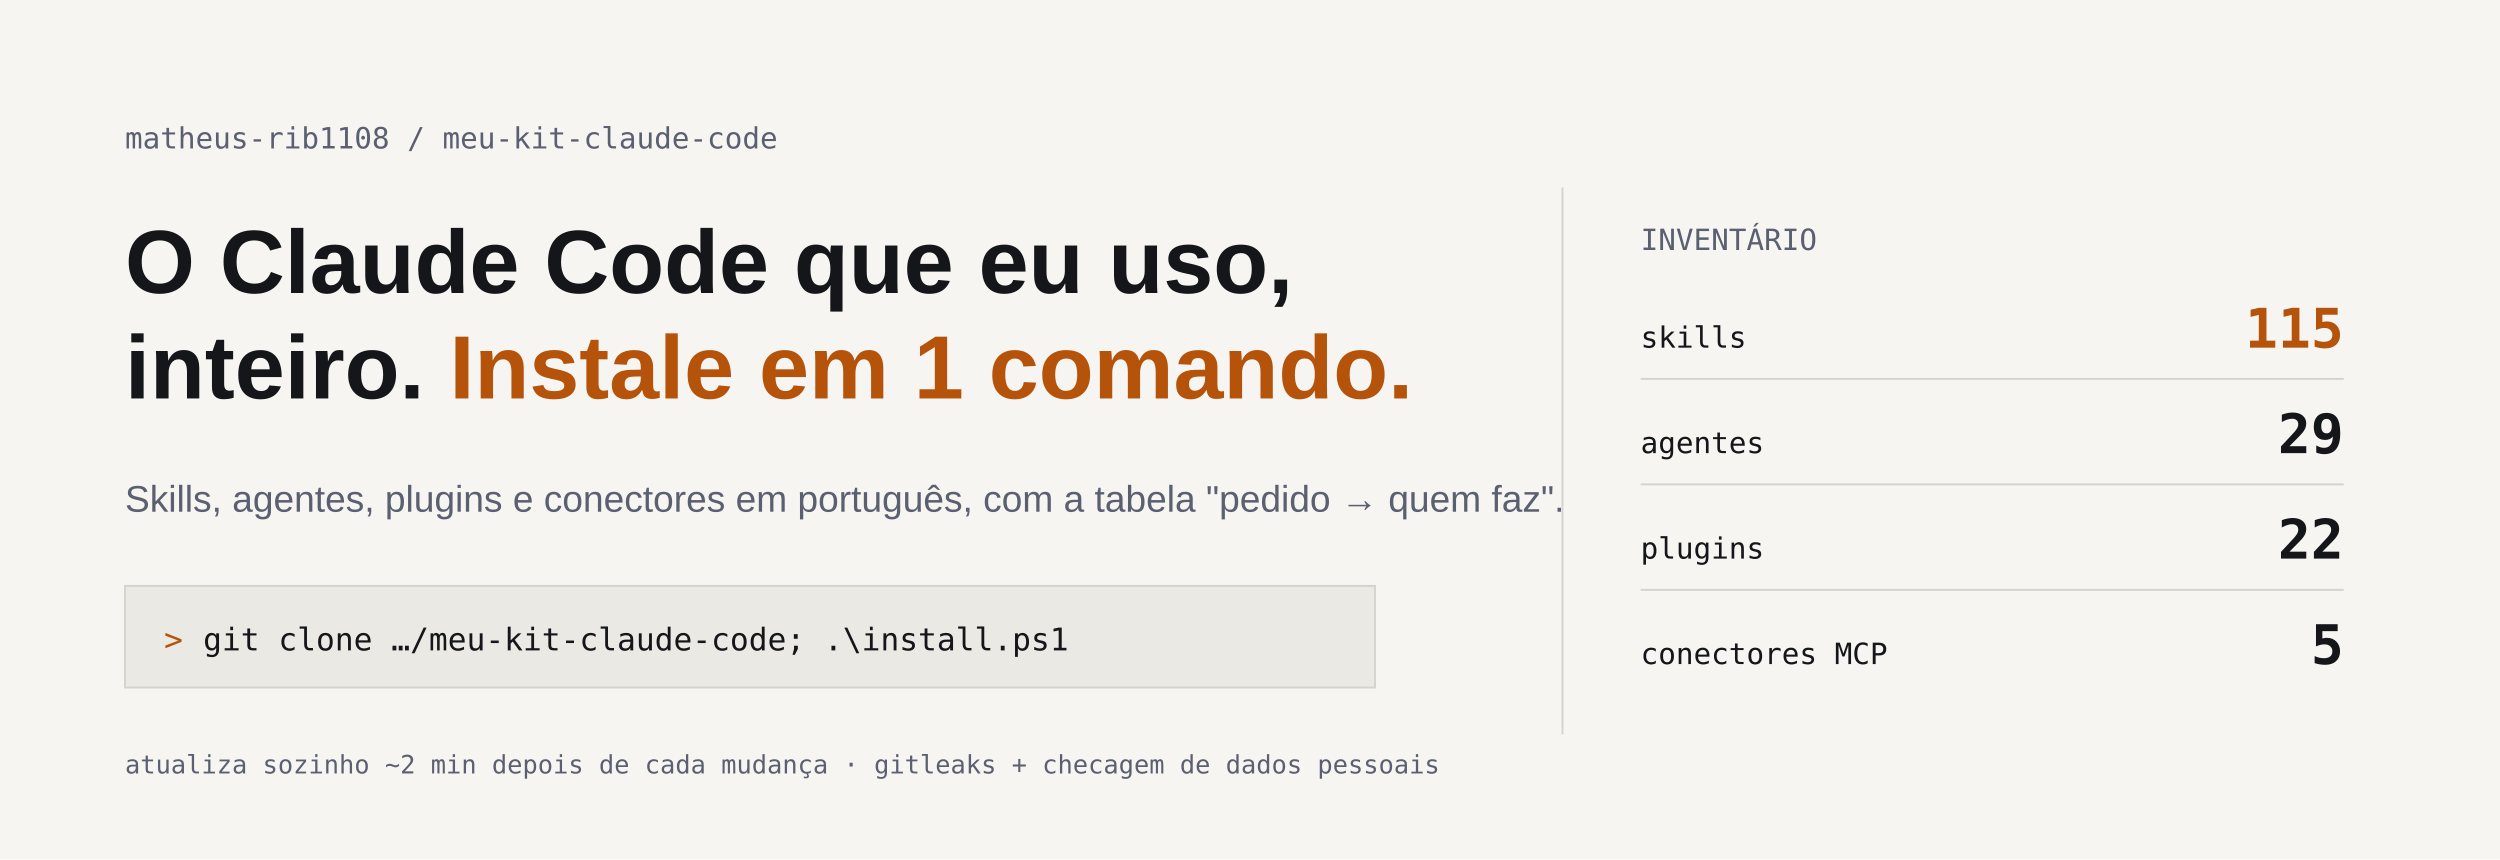
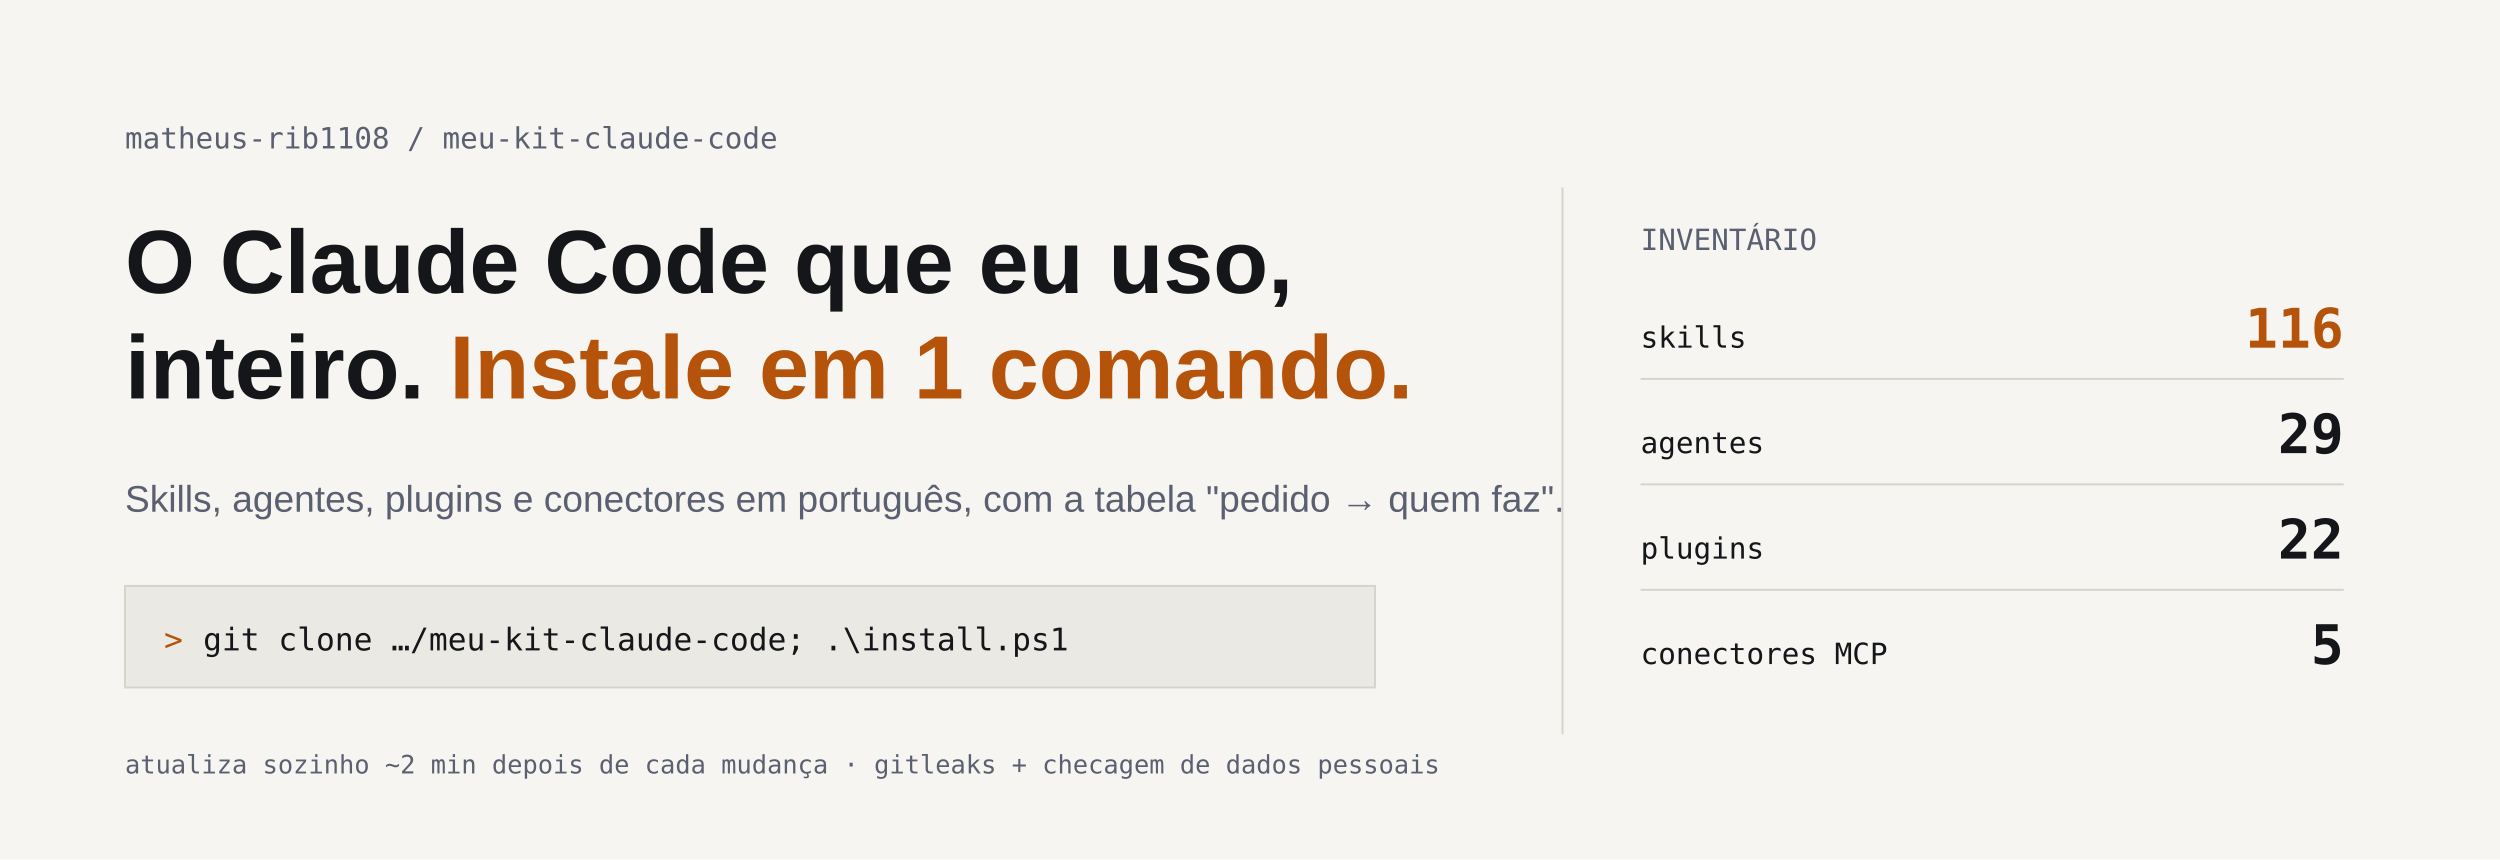
- <svg xmlns="http://www.w3.org/2000/svg" viewBox="0 0 1280 440" width="1280" height="440" role="img" aria-label="Meu kit do Claude Code: 115 skills, 29 agentes, 22 plugins, 5 conectores MCP">
+ <svg xmlns="http://www.w3.org/2000/svg" viewBox="0 0 1280 440" width="1280" height="440" role="img" aria-label="Meu kit do Claude Code: 116 skills, 29 agentes, 22 plugins, 5 conectores MCP">
  <rect width="1280" height="440" fill="#f6f5f2" />
  <text x="64" y="76" font-family="'JetBrains Mono','Cascadia Code',Consolas,'DejaVu Sans Mono',monospace" font-size="15" fill="#5b6070">matheus-rib1108 / meu-kit-claude-code</text>
  <text x="64" y="150" font-family="'Inter Tight','Segoe UI','Helvetica Neue',Arial,sans-serif" font-size="46" font-weight="700" fill="#14161a">O Claude Code que eu uso,</text>
  <text x="64" y="204" font-family="'Inter Tight','Segoe UI','Helvetica Neue',Arial,sans-serif" font-size="46" font-weight="700" fill="#14161a">inteiro. <tspan fill="#b45309">Instale em 1 comando.</tspan>
  </text>
  <text x="64" y="262" font-family="'Inter Tight','Segoe UI','Helvetica Neue',Arial,sans-serif" font-size="19" fill="#5b6070">Skills, agentes, plugins e conectores em português, com a tabela "pedido → quem faz".</text>
  <rect x="64" y="300" width="640" height="52" fill="#ebe9e4" stroke="#d6d3cc" />
  <text x="84" y="333" font-family="'JetBrains Mono','Cascadia Code',Consolas,'DejaVu Sans Mono',monospace" font-size="16" fill="#b45309">&gt;</text>
  <text x="104" y="333" font-family="'JetBrains Mono','Cascadia Code',Consolas,'DejaVu Sans Mono',monospace" font-size="16" fill="#14161a">git clone …/meu-kit-claude-code; .\install.ps1</text>
  <text x="64" y="396" font-family="'JetBrains Mono','Cascadia Code',Consolas,'DejaVu Sans Mono',monospace" font-size="13" fill="#5b6070">atualiza sozinho ~2 min depois de cada mudança · gitleaks + checagem de dados pessoais</text>
  <line x1="800" y1="96" x2="800" y2="376" stroke="#d6d3cc" />
  <text x="840" y="128" font-family="'JetBrains Mono','Cascadia Code',Consolas,'DejaVu Sans Mono',monospace" font-size="15" fill="#5b6070">INVENTÁRIO</text>
  <text x="840" y="178" font-family="'JetBrains Mono','Cascadia Code',Consolas,'DejaVu Sans Mono',monospace" font-size="15" fill="#14161a">skills</text>
-   <text x="1200" y="178" text-anchor="end" font-family="'JetBrains Mono','Cascadia Code',Consolas,'DejaVu Sans Mono',monospace" font-size="28" font-weight="700" fill="#b45309">115</text>
+   <text x="1200" y="178" text-anchor="end" font-family="'JetBrains Mono','Cascadia Code',Consolas,'DejaVu Sans Mono',monospace" font-size="28" font-weight="700" fill="#b45309">116</text>
  <line x1="840" y1="194" x2="1200" y2="194" stroke="#d6d3cc" />
  <text x="840" y="232" font-family="'JetBrains Mono','Cascadia Code',Consolas,'DejaVu Sans Mono',monospace" font-size="15" fill="#14161a">agentes</text>
  <text x="1200" y="232" text-anchor="end" font-family="'JetBrains Mono','Cascadia Code',Consolas,'DejaVu Sans Mono',monospace" font-size="28" font-weight="700" fill="#14161a">29</text>
  <line x1="840" y1="248" x2="1200" y2="248" stroke="#d6d3cc" />
  <text x="840" y="286" font-family="'JetBrains Mono','Cascadia Code',Consolas,'DejaVu Sans Mono',monospace" font-size="15" fill="#14161a">plugins</text>
  <text x="1200" y="286" text-anchor="end" font-family="'JetBrains Mono','Cascadia Code',Consolas,'DejaVu Sans Mono',monospace" font-size="28" font-weight="700" fill="#14161a">22</text>
  <line x1="840" y1="302" x2="1200" y2="302" stroke="#d6d3cc" />
  <text x="840" y="340" font-family="'JetBrains Mono','Cascadia Code',Consolas,'DejaVu Sans Mono',monospace" font-size="15" fill="#14161a">conectores MCP</text>
  <text x="1200" y="340" text-anchor="end" font-family="'JetBrains Mono','Cascadia Code',Consolas,'DejaVu Sans Mono',monospace" font-size="28" font-weight="700" fill="#14161a">5</text>
</svg>
